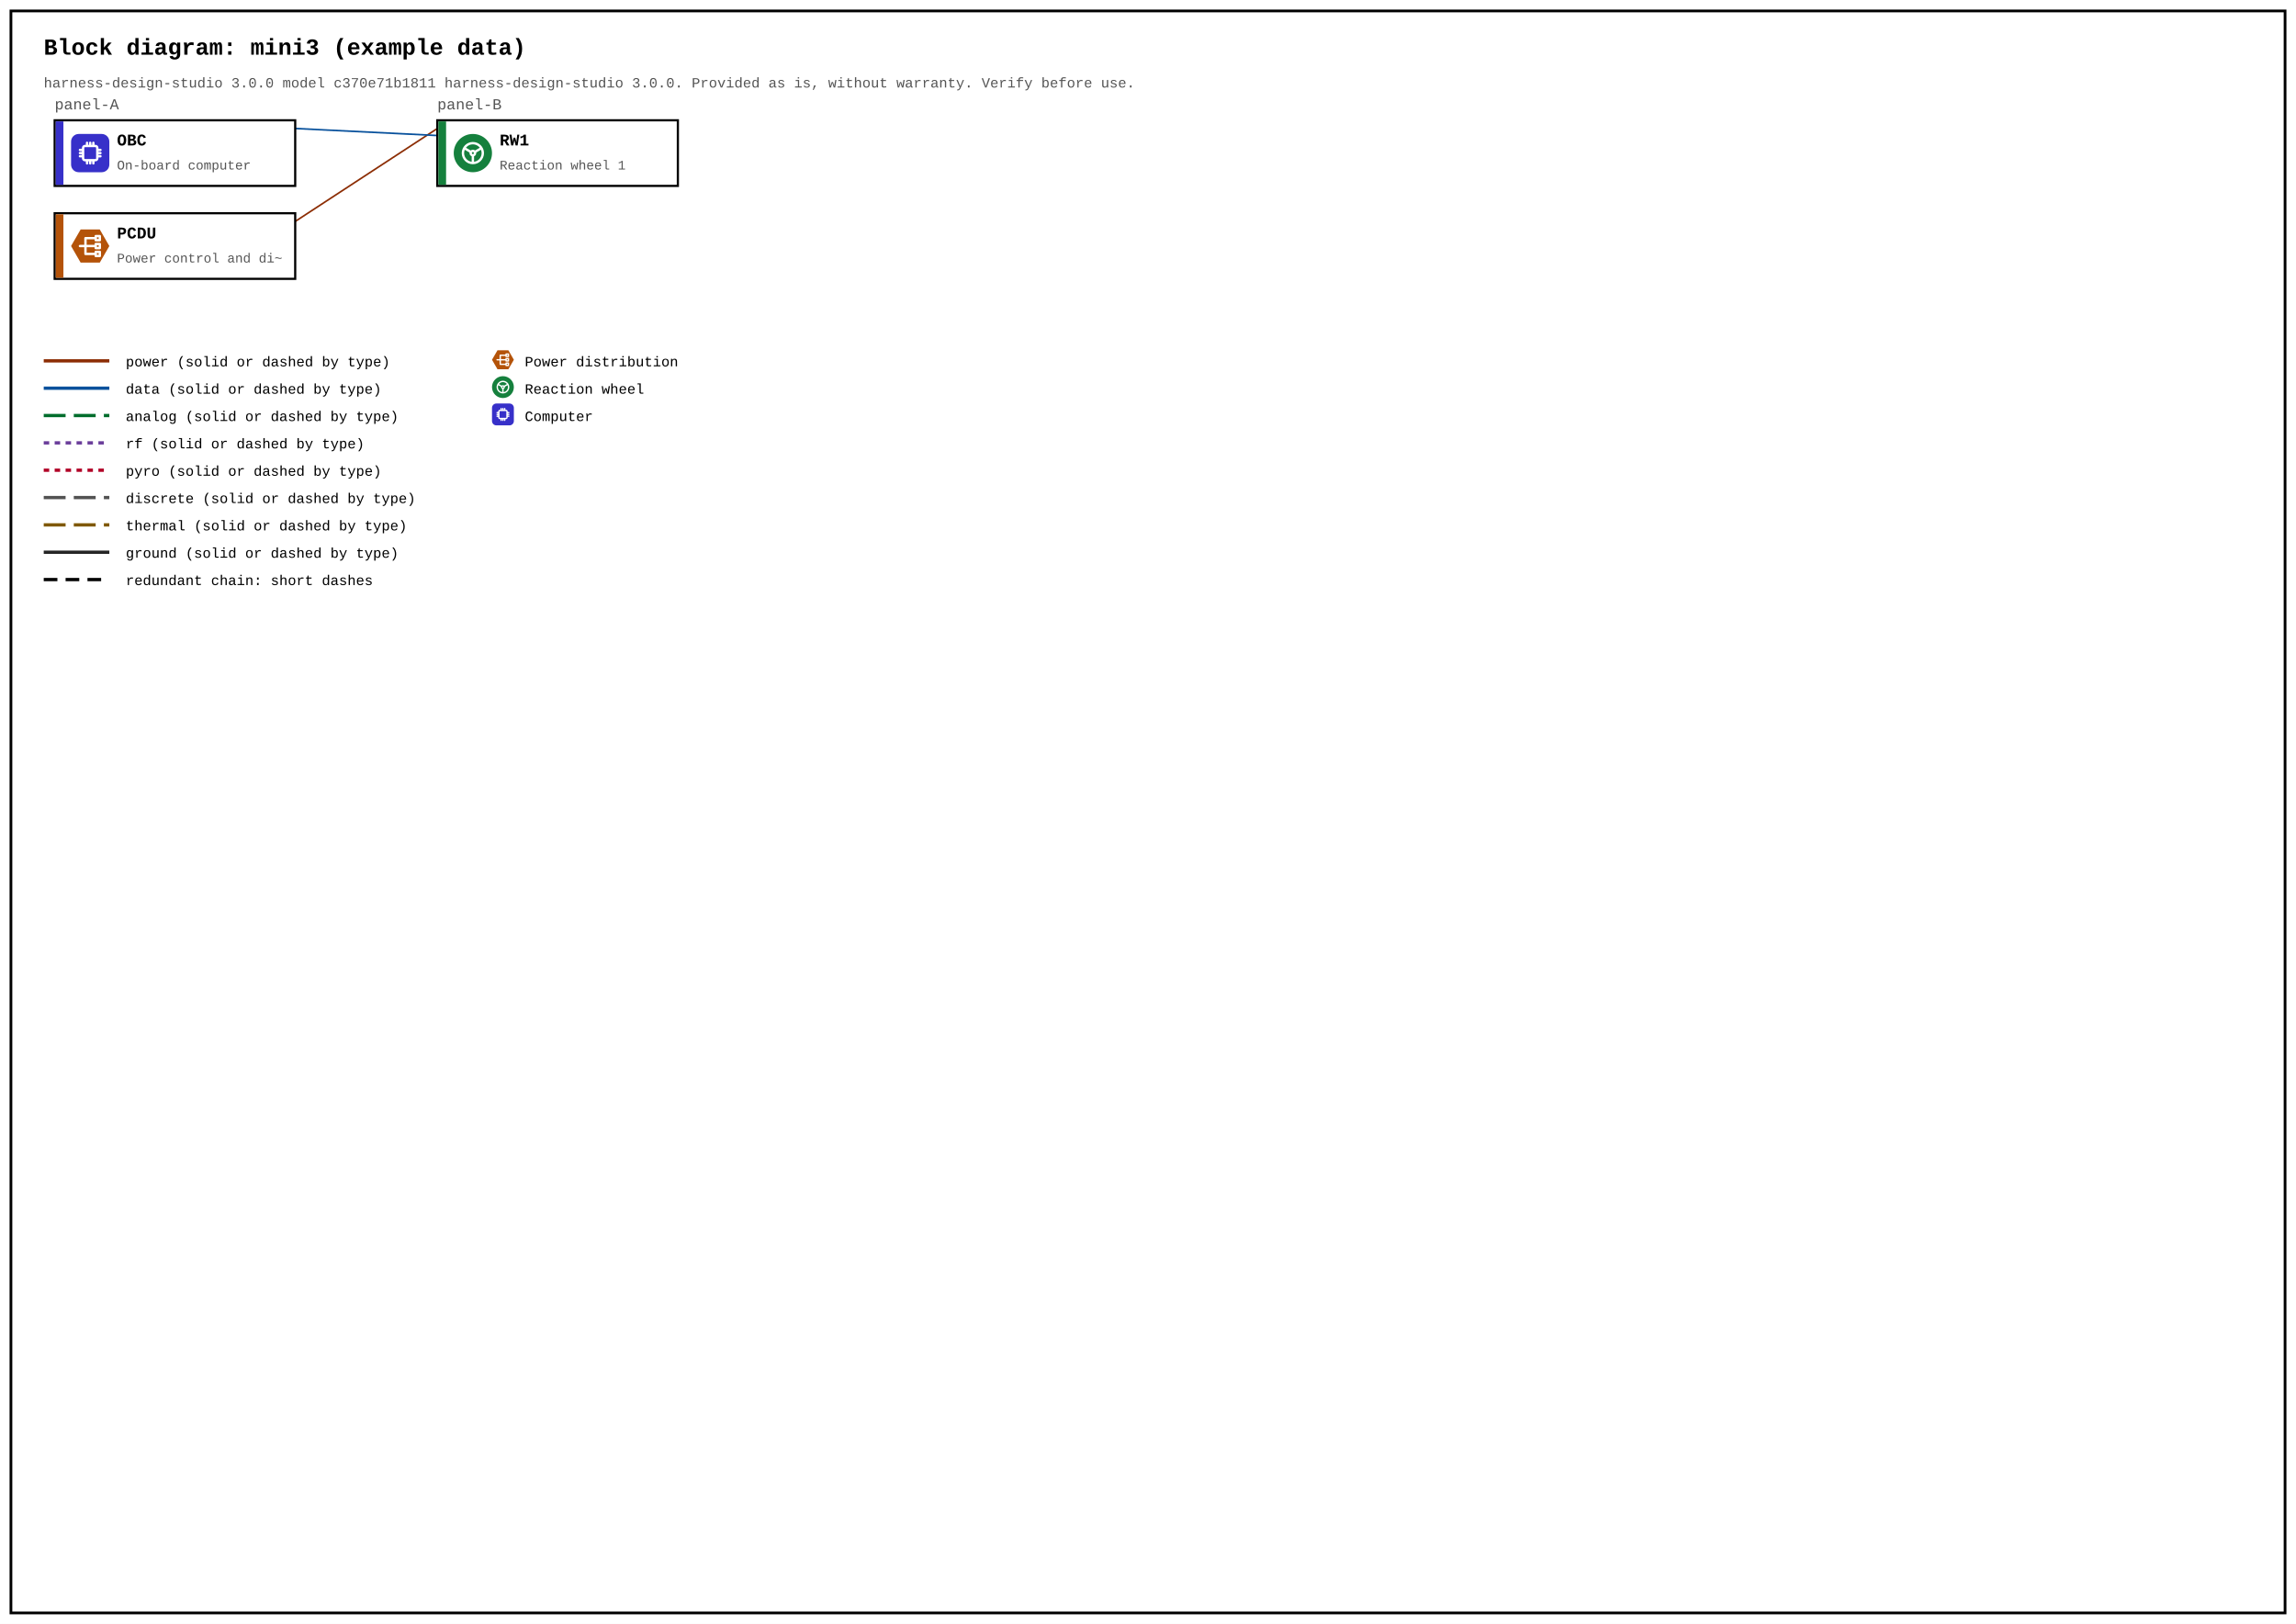
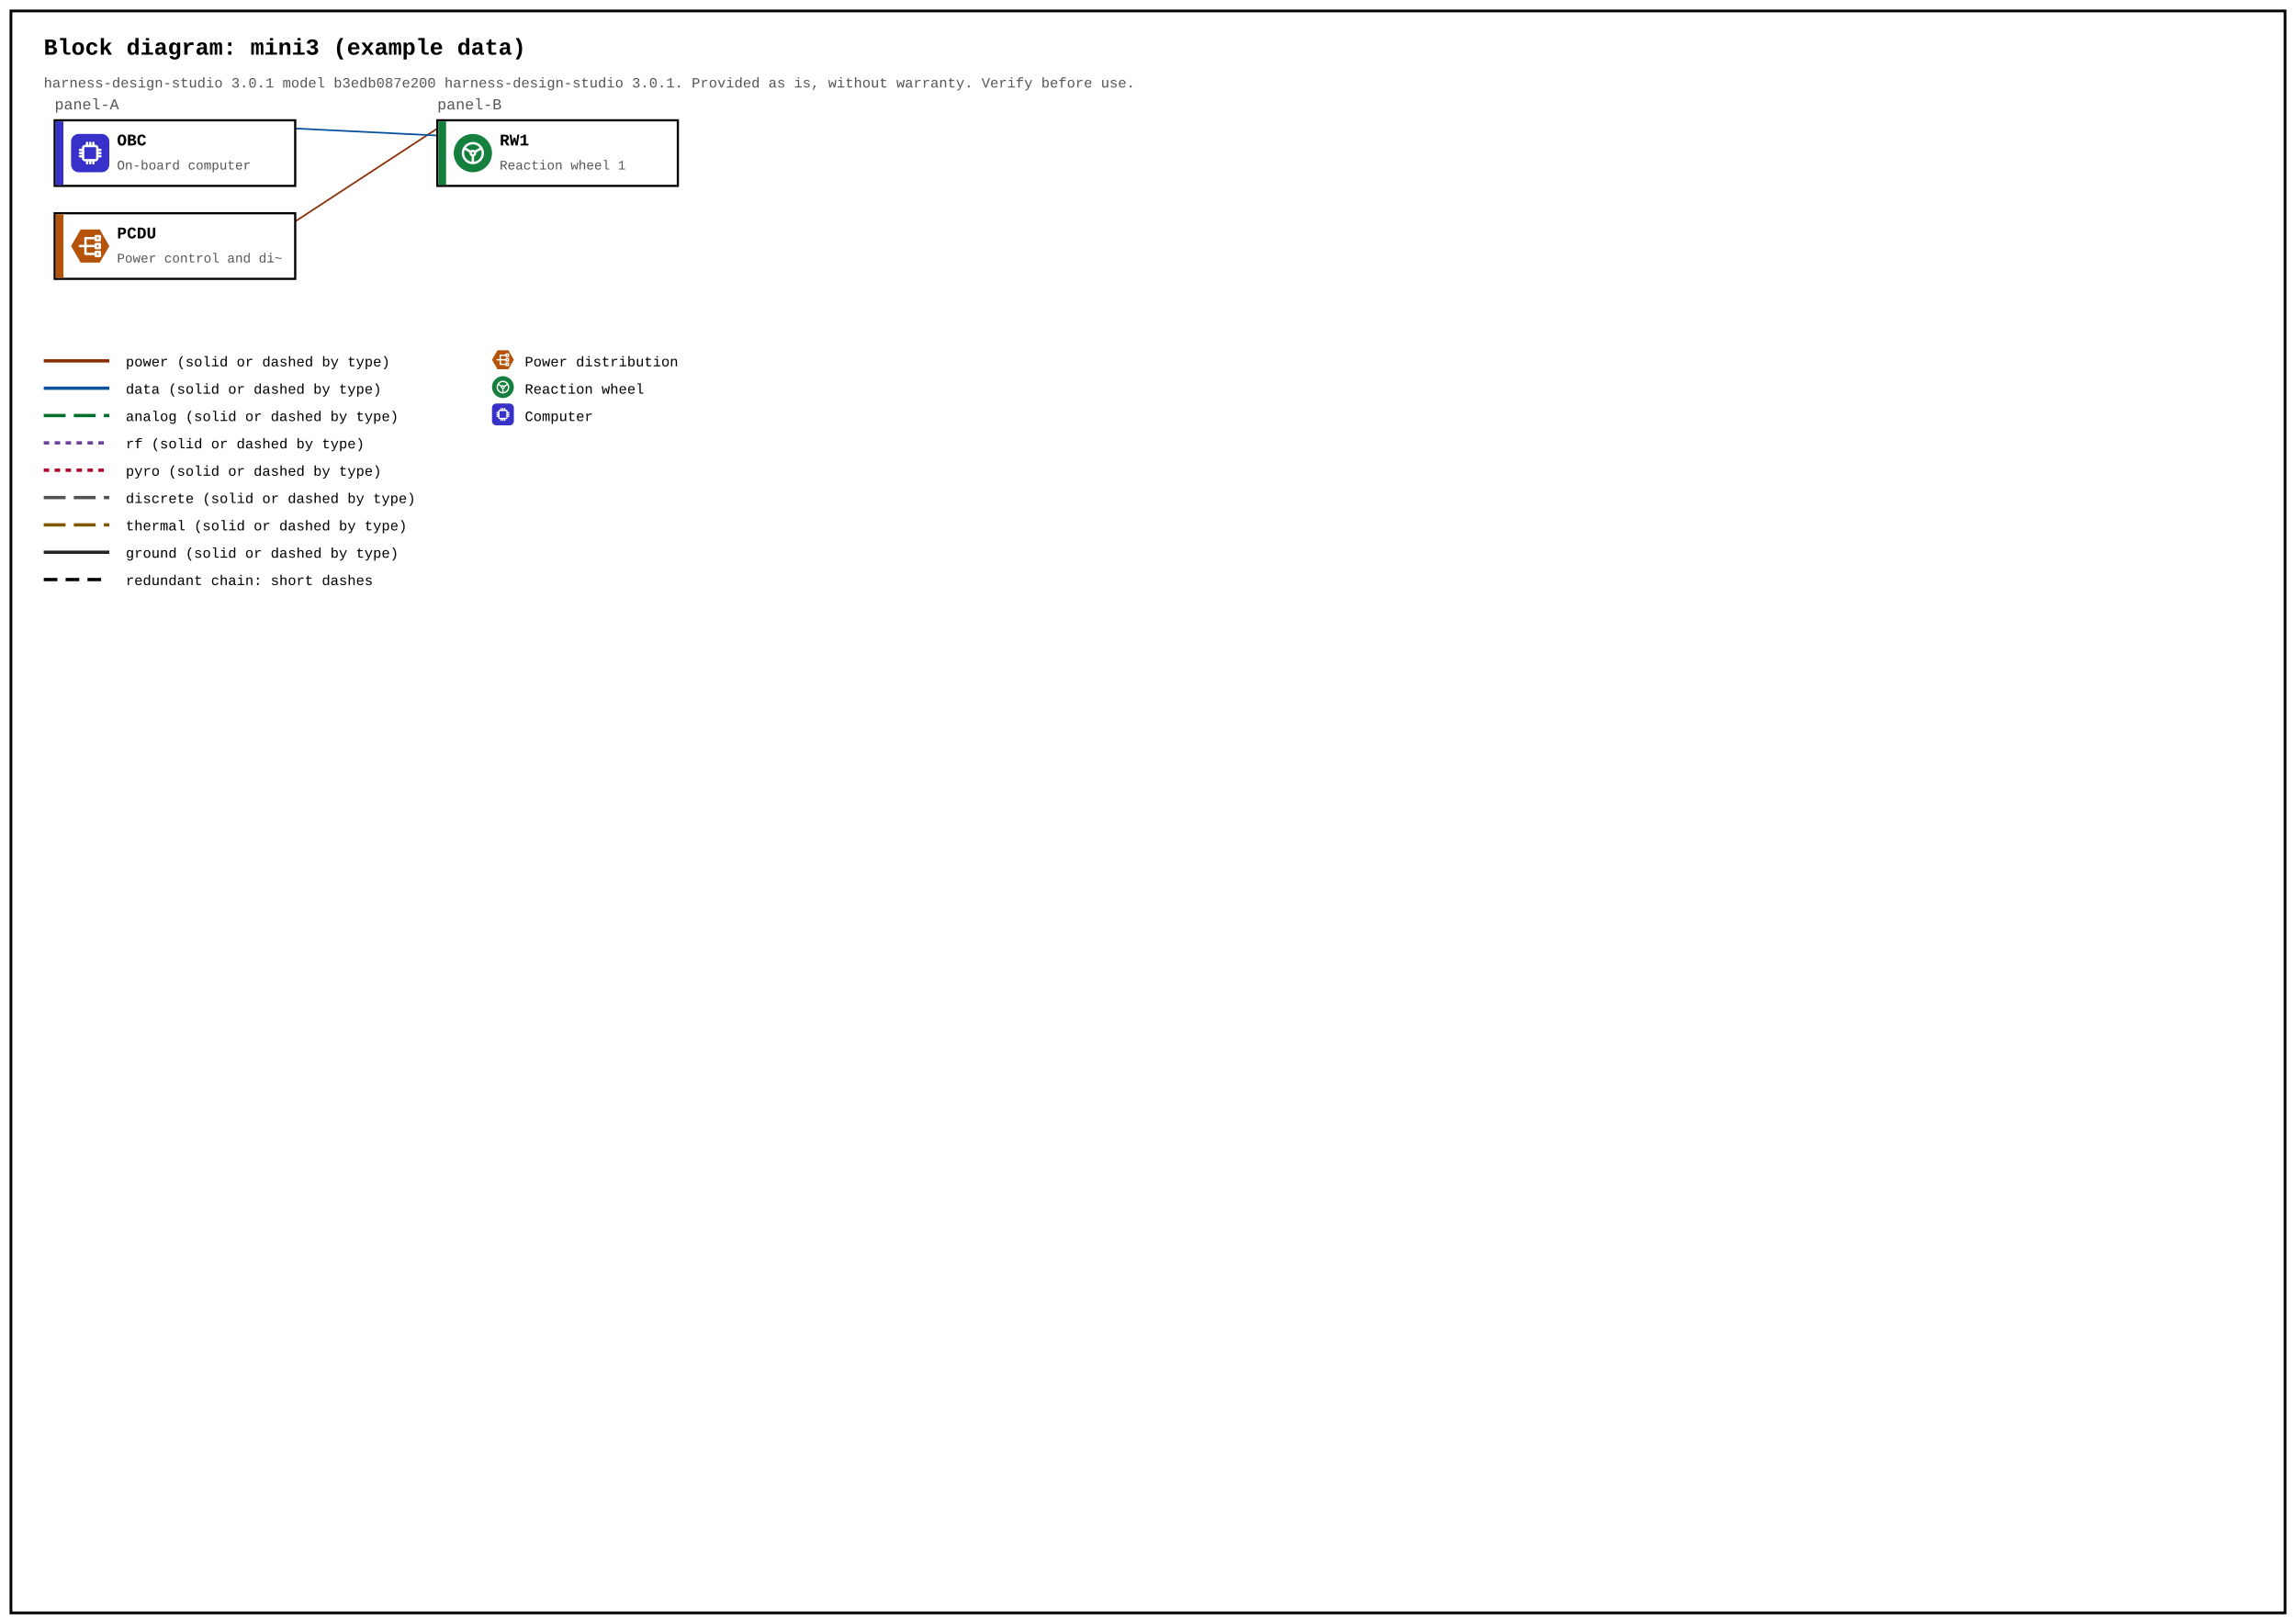
<svg xmlns="http://www.w3.org/2000/svg" width="420mm" height="297mm" viewBox="0 0 420 297" font-family="Courier New, Courier, monospace">
  <rect x="0" y="0" width="420" height="297" fill="#ffffff" />
  <rect x="2" y="2" width="416" height="293" fill="none" stroke="#000000" stroke-width="0.5" />
  <text x="8" y="10" font-size="4.2" font-weight="bold" text-anchor="start" fill="#000000">Block diagram: mini3 (example data)</text>
-   <text x="8" y="16" font-size="2.6" text-anchor="start" fill="#555555">harness-design-studio 3.0.0 model c370e71b1811   harness-design-studio 3.0.0. Provided as is, without warranty. Verify before use.</text>
+   <text x="8" y="16" font-size="2.6" text-anchor="start" fill="#555555">harness-design-studio 3.0.1 model b3edb087e200   harness-design-studio 3.0.1. Provided as is, without warranty. Verify before use.</text>
  <text x="10" y="20" font-size="2.8" text-anchor="start" fill="#555555">panel-A</text>
  <text x="80" y="20" font-size="2.8" text-anchor="start" fill="#555555">panel-B</text>
  <line x1="54" y1="40.5" x2="80" y2="23.5" stroke="#8c2d04" stroke-width="0.3" />
  <line x1="54" y1="23.5" x2="80" y2="24.786" stroke="#08519c" stroke-width="0.3" />
  <rect x="10" y="22" width="44" height="12" fill="#ffffff" stroke="#000000" stroke-width="0.4" />
  <path d="M 10.2 22.2 L 11.6 22.2 L 11.6 33.8 L 10.2 33.8 Z" fill="#3730c9" />
  <path d="M 14.4 24.5 L 18.6 24.5 C 19.373 24.5 20 25.127 20 25.9 L 20 30.1 C 20 30.873 19.373 31.5 18.6 31.5 L 14.4 31.5 C 13.627 31.5 13 30.873 13 30.1 L 13 25.9 C 13 25.127 13.627 24.5 14.4 24.5 Z" fill="#3730c9" />
  <path d="M 15.547 26.701 L 17.453 26.701 C 17.644 26.701 17.799 26.856 17.799 27.047 L 17.799 28.953 C 17.799 29.144 17.644 29.299 17.453 29.299 L 15.547 29.299 C 15.356 29.299 15.201 29.144 15.201 28.953 L 15.201 27.047 C 15.201 26.856 15.356 26.701 15.547 26.701 Z M 15.922 26.123 L 15.922 26.701 M 15.922 29.299 L 15.922 29.877 M 14.623 27.422 L 15.201 27.422 M 17.799 27.422 L 18.377 27.422 M 16.5 26.123 L 16.5 26.701 M 16.5 29.299 L 16.5 29.877 M 14.623 28 L 15.201 28 M 17.799 28 L 18.377 28 M 17.078 26.123 L 17.078 26.701 M 17.078 29.299 L 17.078 29.877 M 14.623 28.578 L 15.201 28.578 M 17.799 28.578 L 18.377 28.578" fill="none" stroke="#ffffff" stroke-width="0.433" stroke-linecap="round" stroke-linejoin="round" />
  <text x="21.4" y="26.6" font-size="3" font-weight="bold" text-anchor="start" fill="#000000">OBC</text>
  <text x="21.4" y="31" font-size="2.4" text-anchor="start" fill="#555555">On-board computer</text>
  <rect x="10" y="39" width="44" height="12" fill="#ffffff" stroke="#000000" stroke-width="0.4" />
  <path d="M 10.2 39.2 L 11.6 39.2 L 11.6 50.8 L 10.2 50.8 Z" fill="#b45309" />
  <path d="M 20 45 L 18.25 48.031 L 14.75 48.031 L 13 45 L 14.75 41.969 L 18.25 41.969 Z" fill="#b45309" />
  <path d="M 14.623 45 L 15.634 45 M 15.634 43.556 L 15.634 46.444 M 15.634 43.556 L 17.511 43.556 M 17.511 43.181 L 18.261 43.181 L 18.261 43.932 L 17.511 43.932 Z M 15.634 45 L 17.511 45 M 17.511 44.625 L 18.261 44.625 L 18.261 45.375 L 17.511 45.375 Z M 15.634 46.444 L 17.511 46.444 M 17.511 46.068 L 18.261 46.068 L 18.261 46.819 L 17.511 46.819 Z" fill="none" stroke="#ffffff" stroke-width="0.433" stroke-linecap="round" stroke-linejoin="round" />
  <text x="21.4" y="43.6" font-size="3" font-weight="bold" text-anchor="start" fill="#000000">PCDU</text>
  <text x="21.4" y="48" font-size="2.4" text-anchor="start" fill="#555555">Power control and di~</text>
  <rect x="80" y="22" width="44" height="12" fill="#ffffff" stroke="#000000" stroke-width="0.4" />
  <path d="M 80.2 22.2 L 81.6 22.2 L 81.6 33.8 L 80.2 33.8 Z" fill="#15803d" />
  <path d="M 90 28 C 90 26.067 88.433 24.5 86.5 24.5 C 84.567 24.5 83 26.067 83 28 C 83 29.933 84.567 31.5 86.5 31.5 C 88.433 31.5 90 29.933 90 28 Z" fill="#15803d" />
  <path d="M 88.319 28 C 88.319 26.995 87.505 26.181 86.5 26.181 C 85.495 26.181 84.681 26.995 84.681 28 C 84.681 29.005 85.495 29.819 86.5 29.819 C 87.505 29.819 88.319 29.005 88.319 28 Z M 86.904 28 C 86.904 27.777 86.723 27.596 86.5 27.596 C 86.277 27.596 86.096 27.777 86.096 28 C 86.096 28.223 86.277 28.404 86.5 28.404 C 86.723 28.404 86.904 28.223 86.904 28 Z M 86.5 28.404 L 86.5 29.819 M 86.15 27.798 L 84.925 27.09 M 86.85 27.798 L 88.075 27.09" fill="none" stroke="#ffffff" stroke-width="0.433" stroke-linecap="round" stroke-linejoin="round" />
  <text x="91.4" y="26.6" font-size="3" font-weight="bold" text-anchor="start" fill="#000000">RW1</text>
  <text x="91.4" y="31" font-size="2.4" text-anchor="start" fill="#555555">Reaction wheel 1</text>
  <line x1="8" y1="66" x2="20" y2="66" stroke="#8c2d04" stroke-width="0.6" />
  <text x="23" y="67" font-size="2.6" text-anchor="start" fill="#000000">power (solid or dashed by type)</text>
  <line x1="8" y1="71" x2="20" y2="71" stroke="#08519c" stroke-width="0.6" />
  <text x="23" y="72" font-size="2.6" text-anchor="start" fill="#000000">data (solid or dashed by type)</text>
  <line x1="8" y1="76" x2="20" y2="76" stroke="#006d2c" stroke-width="0.6" stroke-dasharray="4 1.5" />
  <text x="23" y="77" font-size="2.6" text-anchor="start" fill="#000000">analog (solid or dashed by type)</text>
  <line x1="8" y1="81" x2="20" y2="81" stroke="#6a3d9a" stroke-width="0.6" stroke-dasharray="1 1" />
  <text x="23" y="82" font-size="2.6" text-anchor="start" fill="#000000">rf (solid or dashed by type)</text>
  <line x1="8" y1="86" x2="20" y2="86" stroke="#b10026" stroke-width="0.6" stroke-dasharray="1 1" />
  <text x="23" y="87" font-size="2.6" text-anchor="start" fill="#000000">pyro (solid or dashed by type)</text>
  <line x1="8" y1="91" x2="20" y2="91" stroke="#525252" stroke-width="0.6" stroke-dasharray="4 1.5" />
  <text x="23" y="92" font-size="2.6" text-anchor="start" fill="#000000">discrete (solid or dashed by type)</text>
  <line x1="8" y1="96" x2="20" y2="96" stroke="#7f5800" stroke-width="0.6" stroke-dasharray="4 1.5" />
  <text x="23" y="97" font-size="2.6" text-anchor="start" fill="#000000">thermal (solid or dashed by type)</text>
  <line x1="8" y1="101" x2="20" y2="101" stroke="#252525" stroke-width="0.6" />
  <text x="23" y="102" font-size="2.6" text-anchor="start" fill="#000000">ground (solid or dashed by type)</text>
  <line x1="8" y1="106" x2="20" y2="106" stroke="#000000" stroke-width="0.6" stroke-dasharray="2.5 1.5" />
  <text x="23" y="107" font-size="2.6" text-anchor="start" fill="#000000">redundant chain: short dashes</text>
  <path d="M 94 65.8 L 93 67.532 L 91 67.532 L 90 65.8 L 91 64.068 L 93 64.068 Z" fill="#b45309" />
  <path d="M 90.927 65.8 L 91.505 65.8 M 91.505 64.975 L 91.505 66.625 M 91.505 64.975 L 92.578 64.975 M 92.578 64.76 L 93.007 64.76 L 93.007 65.189 L 92.578 65.189 Z M 91.505 65.8 L 92.578 65.8 M 92.578 65.585 L 93.007 65.585 L 93.007 66.014 L 92.578 66.014 Z M 91.505 66.625 L 92.578 66.625 M 92.578 66.41 L 93.007 66.41 L 93.007 66.84 L 92.578 66.84 Z" fill="none" stroke="#ffffff" stroke-width="0.247" stroke-linecap="round" stroke-linejoin="round" />
  <text x="96" y="67" font-size="2.6" text-anchor="start" fill="#000000">Power distribution</text>
  <path d="M 94 70.8 C 94 69.695 93.105 68.8 92 68.8 C 90.895 68.8 90 69.695 90 70.8 C 90 71.905 90.895 72.8 92 72.8 C 93.105 72.8 94 71.905 94 70.8 Z" fill="#15803d" />
  <path d="M 93.04 70.8 C 93.04 70.226 92.574 69.76 92 69.76 C 91.426 69.76 90.96 70.226 90.96 70.8 C 90.96 71.374 91.426 71.84 92 71.84 C 92.574 71.84 93.04 71.374 93.04 70.8 Z M 92.231 70.8 C 92.231 70.672 92.128 70.569 92 70.569 C 91.872 70.569 91.769 70.672 91.769 70.8 C 91.769 70.928 91.872 71.031 92 71.031 C 92.128 71.031 92.231 70.928 92.231 70.8 Z M 92 71.031 L 92 71.84 M 91.8 70.684 L 91.1 70.28 M 92.2 70.684 L 92.9 70.28" fill="none" stroke="#ffffff" stroke-width="0.247" stroke-linecap="round" stroke-linejoin="round" />
  <text x="96" y="72" font-size="2.6" text-anchor="start" fill="#000000">Reaction wheel</text>
  <path d="M 90.8 73.8 L 93.2 73.8 C 93.642 73.8 94 74.158 94 74.6 L 94 77 C 94 77.442 93.642 77.8 93.2 77.8 L 90.8 77.8 C 90.358 77.8 90 77.442 90 77 L 90 74.6 C 90 74.158 90.358 73.8 90.8 73.8 Z" fill="#3730c9" />
  <path d="M 91.456 75.058 L 92.544 75.058 C 92.654 75.058 92.743 75.146 92.743 75.255 L 92.743 76.344 C 92.743 76.454 92.654 76.543 92.544 76.543 L 91.456 76.543 C 91.346 76.543 91.257 76.454 91.257 76.344 L 91.257 75.255 C 91.257 75.146 91.346 75.058 91.456 75.058 Z M 91.67 74.728 L 91.67 75.058 M 91.67 76.543 L 91.67 76.873 M 90.927 75.47 L 91.257 75.47 M 92.743 75.47 L 93.073 75.47 M 92 74.728 L 92 75.058 M 92 76.543 L 92 76.873 M 90.927 75.8 L 91.257 75.8 M 92.743 75.8 L 93.073 75.8 M 92.33 74.728 L 92.33 75.058 M 92.33 76.543 L 92.33 76.873 M 90.927 76.13 L 91.257 76.13 M 92.743 76.13 L 93.073 76.13" fill="none" stroke="#ffffff" stroke-width="0.247" stroke-linecap="round" stroke-linejoin="round" />
  <text x="96" y="77" font-size="2.6" text-anchor="start" fill="#000000">Computer</text>
</svg>
